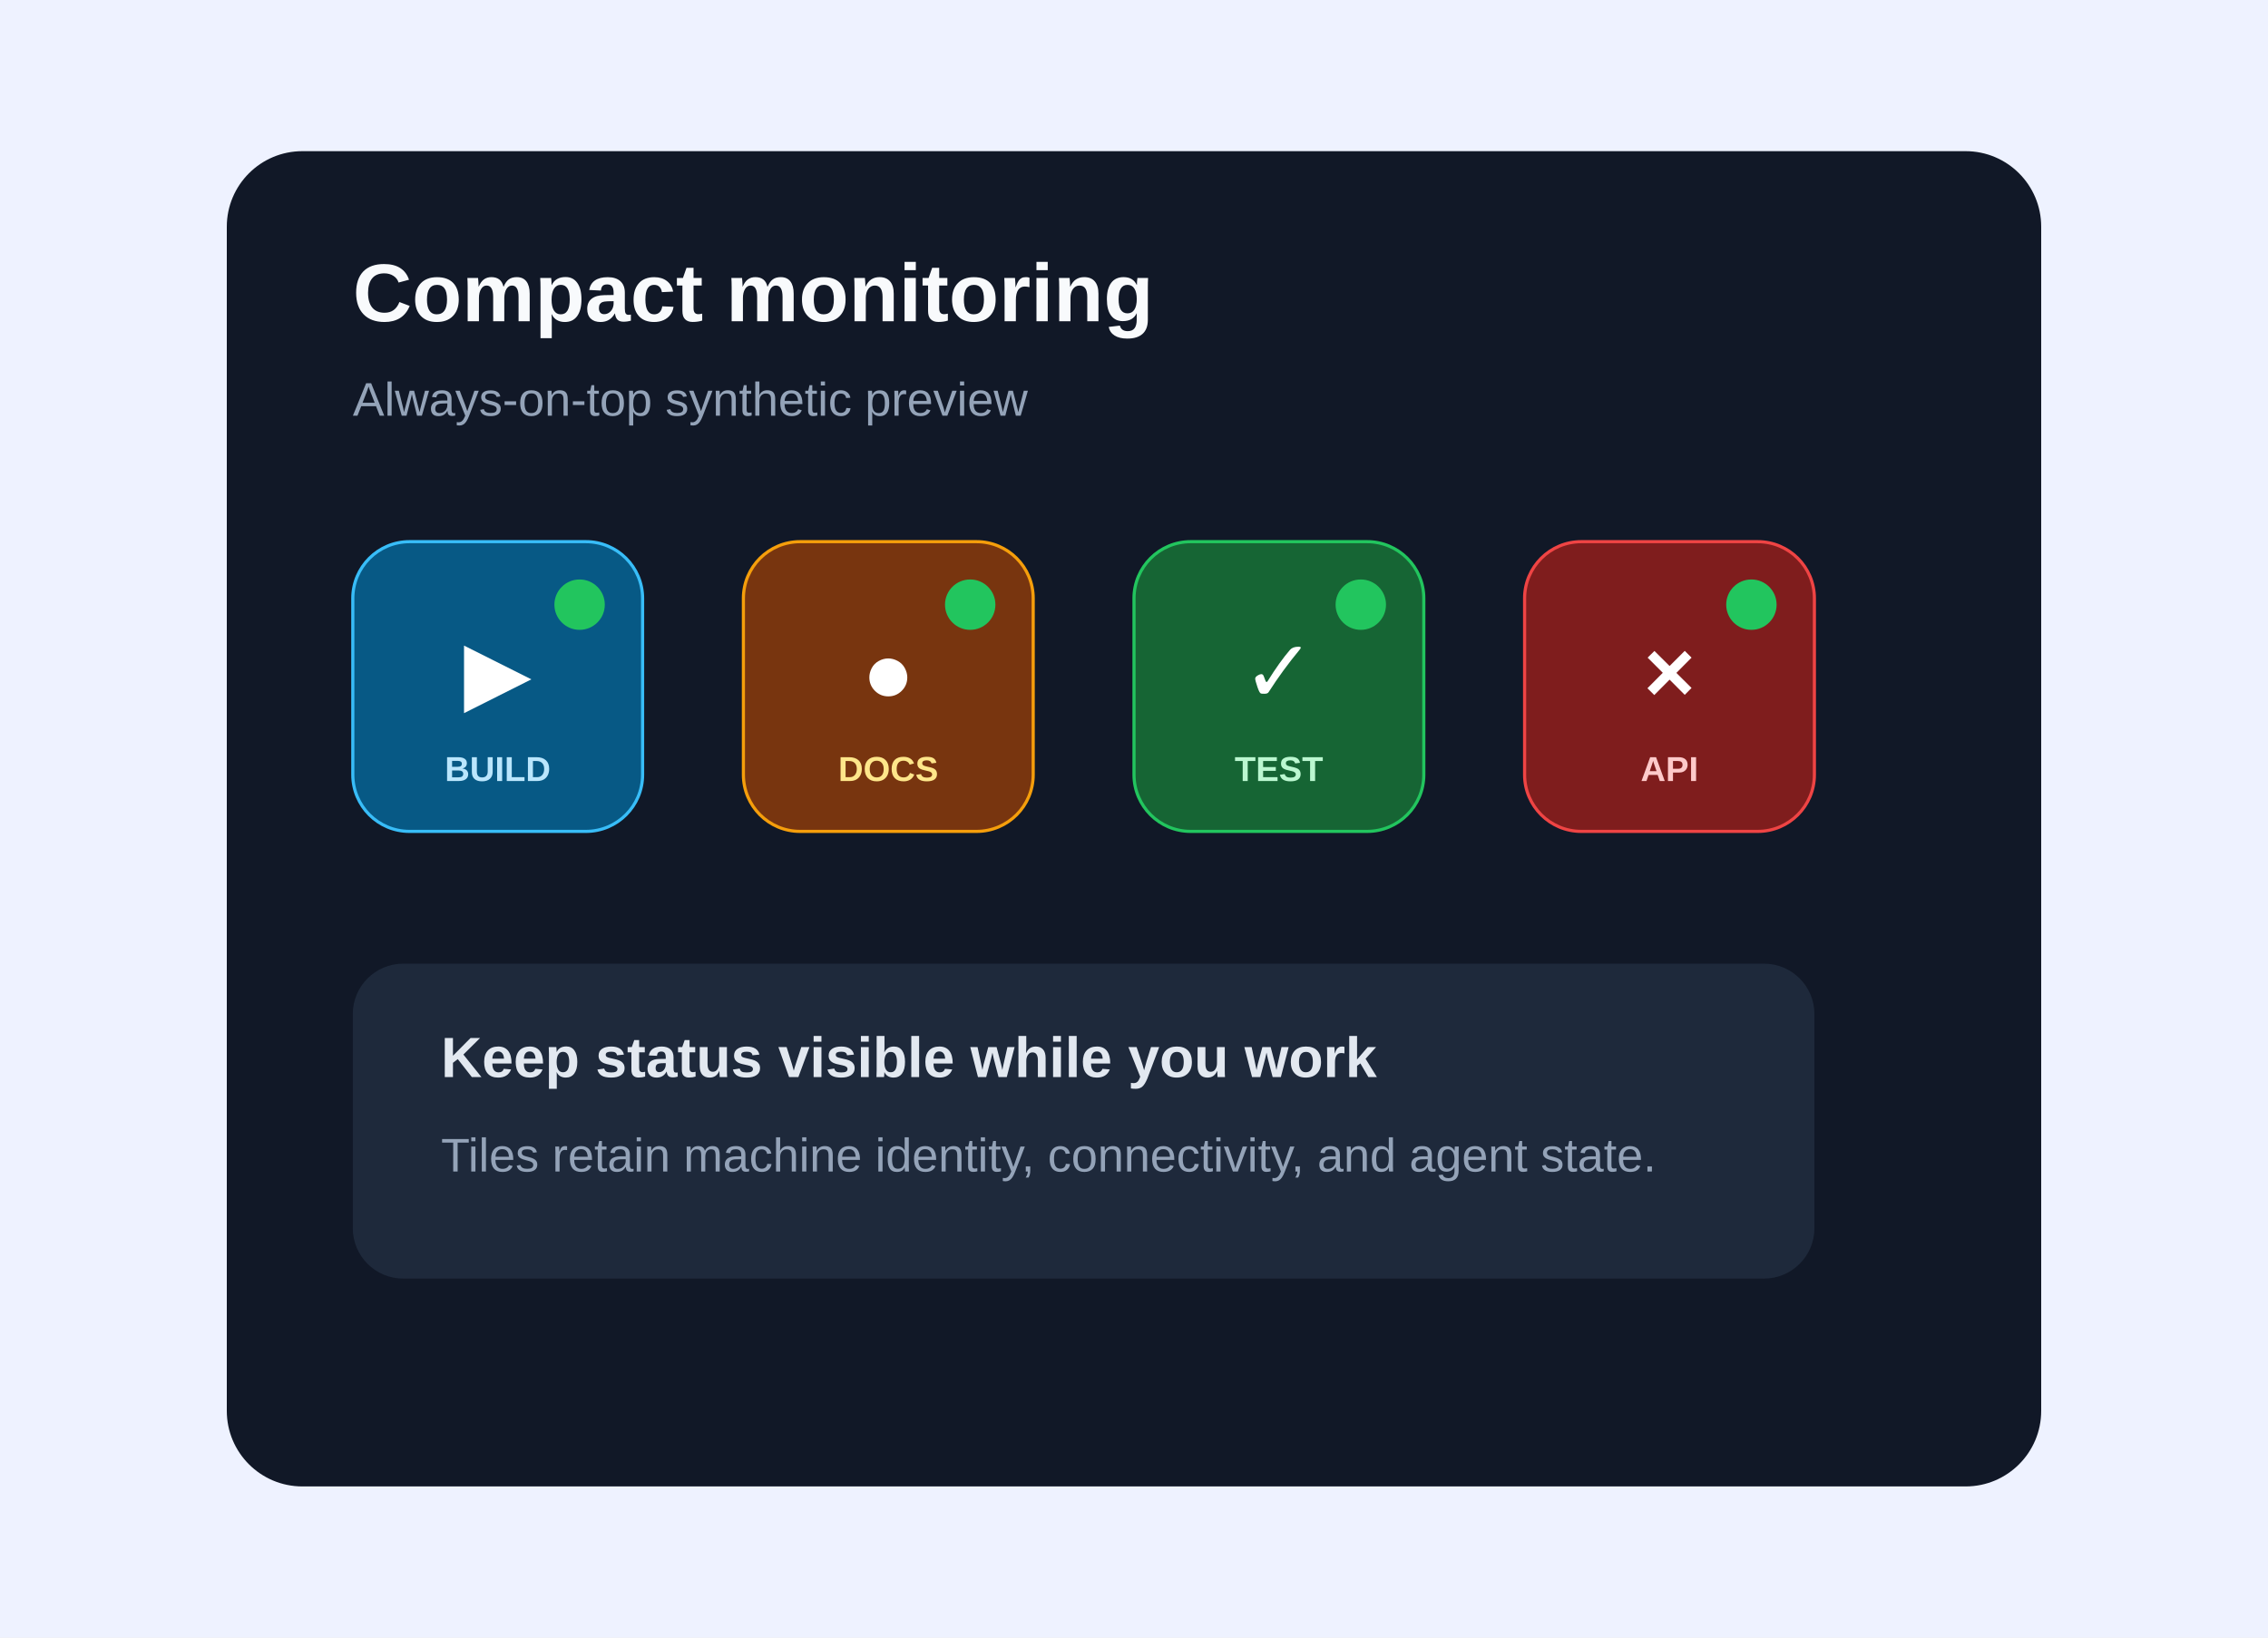
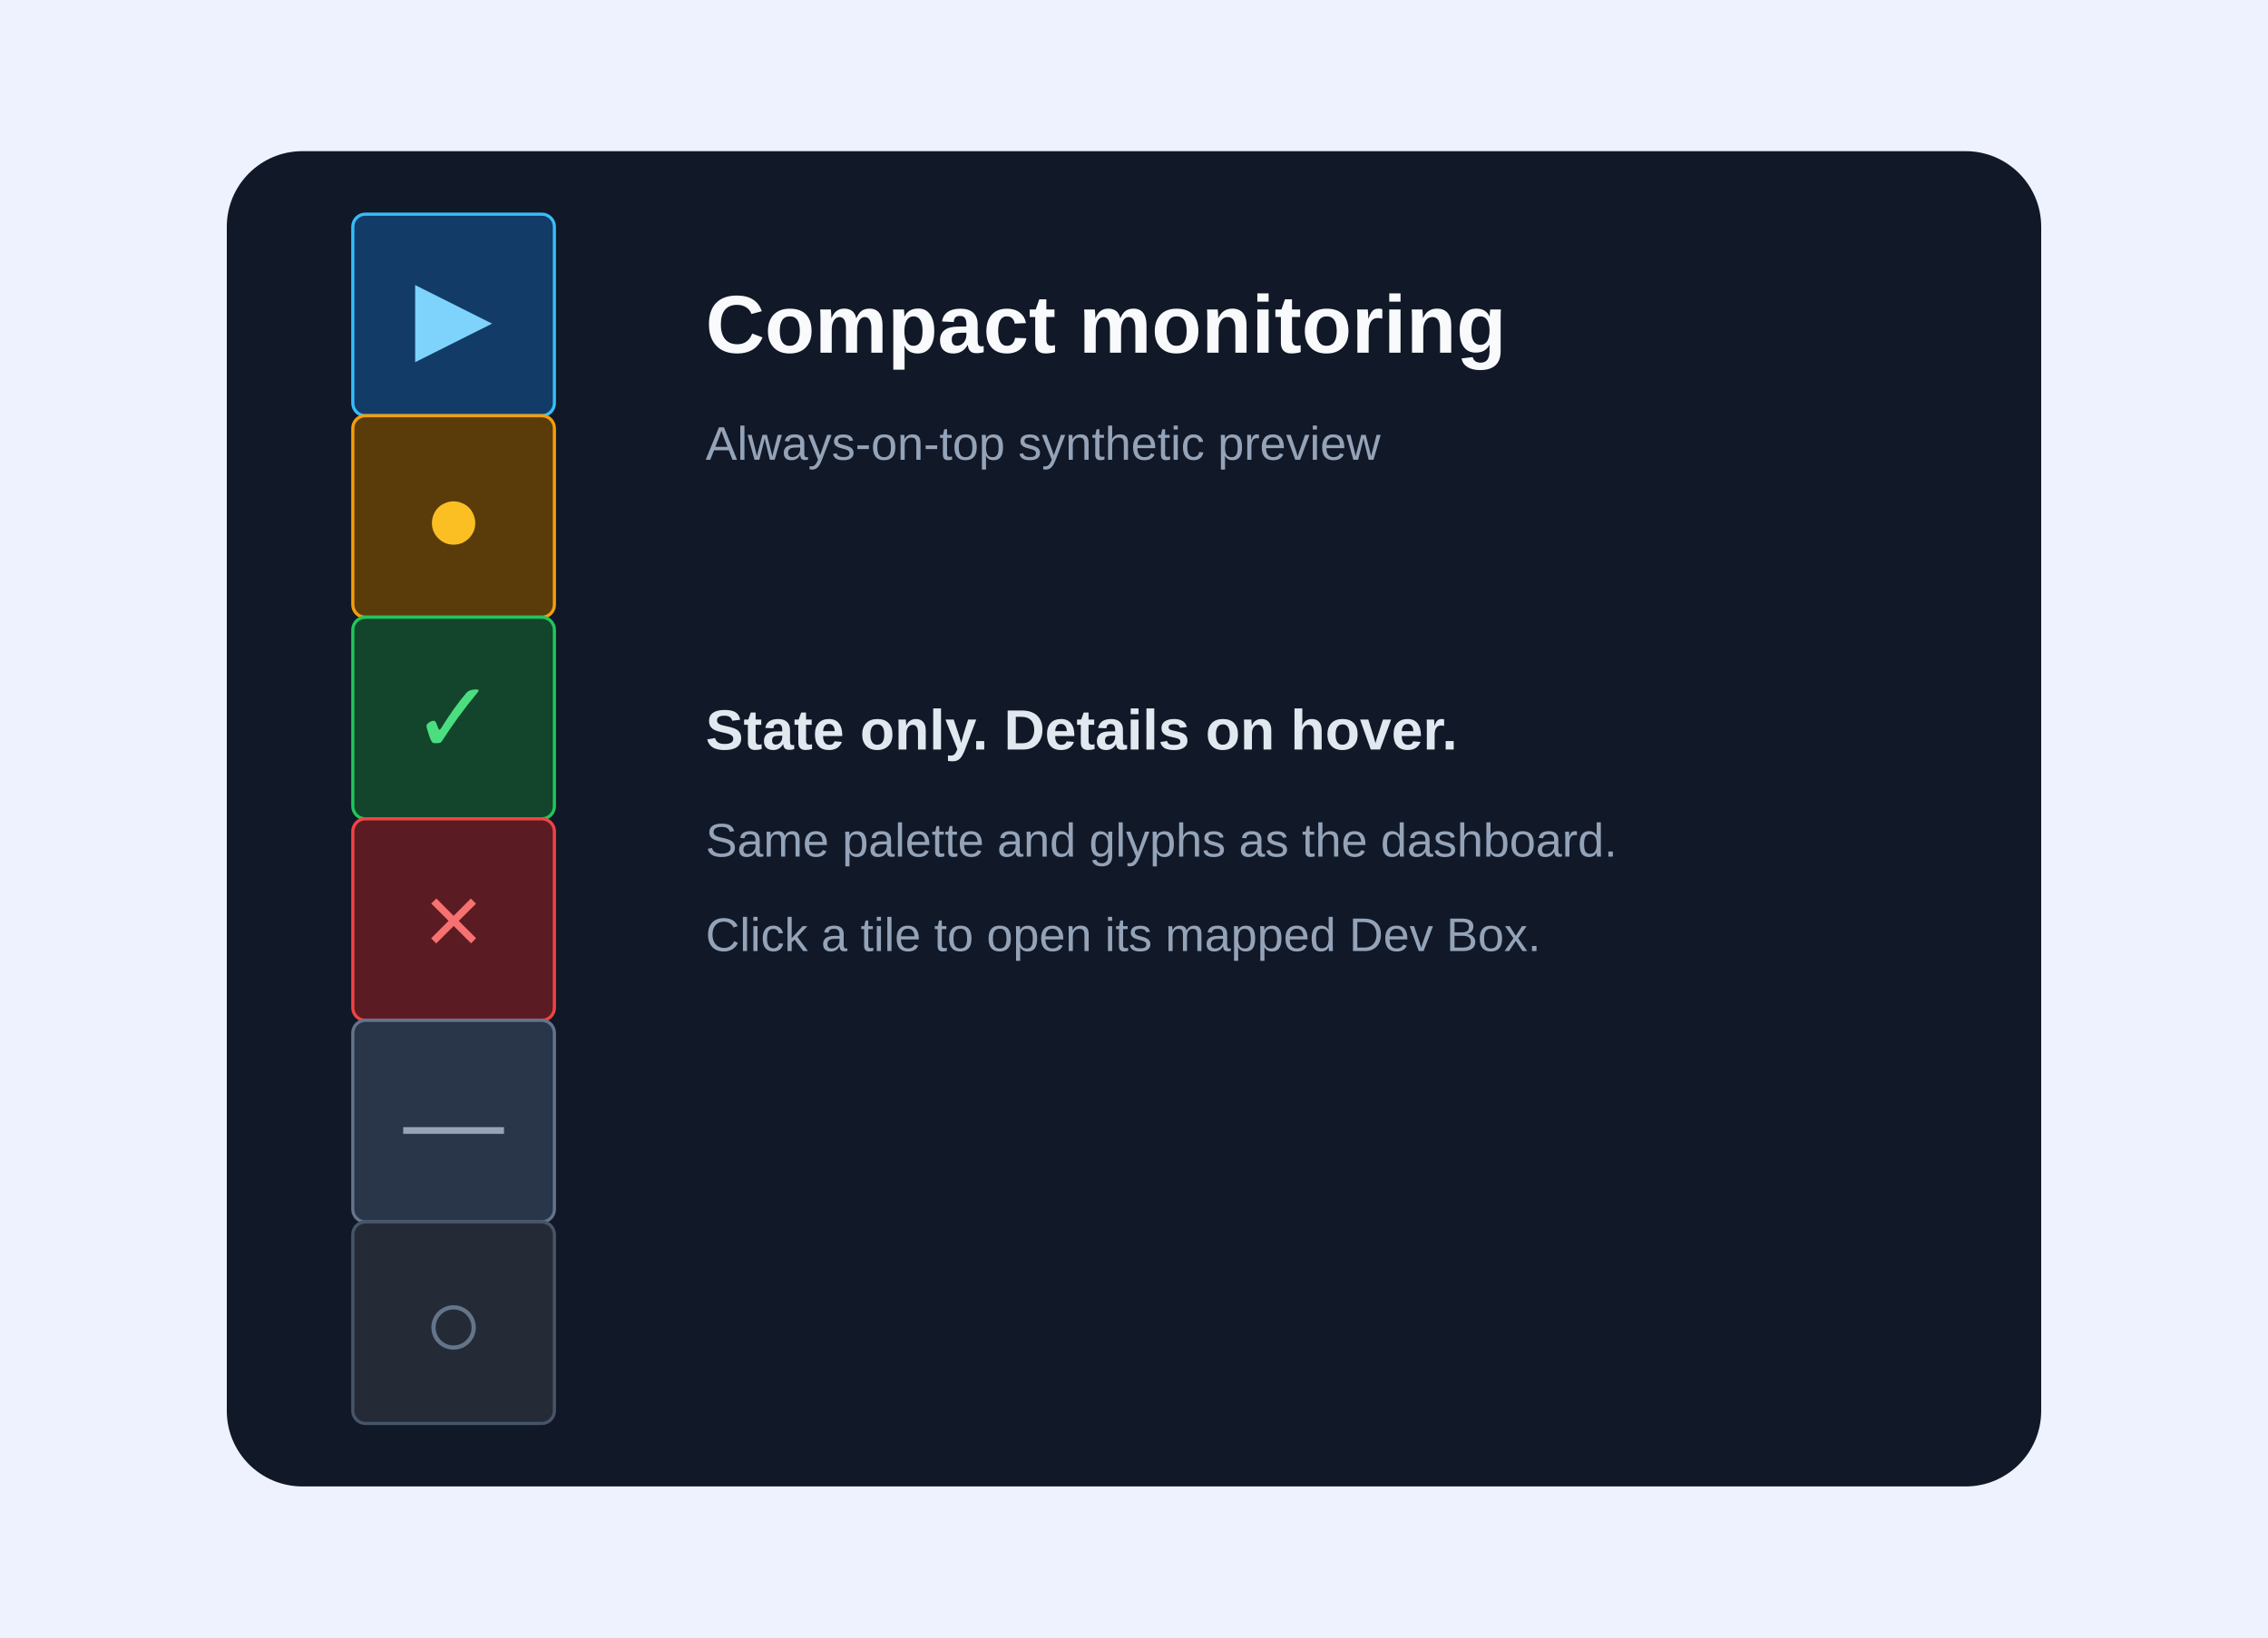
<svg xmlns="http://www.w3.org/2000/svg" width="720" height="520" viewBox="0 0 720 520" role="img" aria-labelledby="title desc">
  <rect width="720" height="520" fill="#eef2ff" />
  <rect x="72" y="48" width="576" height="424" rx="24" fill="#111827" />
-   <text x="112" y="102" fill="#f8fafc" font-family="Segoe UI,Arial" font-size="26" font-weight="700">Compact monitoring</text>
-   <text x="112" y="132" fill="#94a3b8" font-family="Segoe UI,Arial" font-size="15">Always-on-top synthetic preview</text>
-   <g font-family="Segoe UI,Arial" font-weight="700" text-anchor="middle">
-     <g transform="translate(112 172)">
-       <rect width="92" height="92" rx="18" fill="#075985" stroke="#38bdf8" />
-       <circle cx="72" cy="20" r="8" fill="#22c55e" />
-       <text x="46" y="51" fill="white" font-size="28">▶</text>
-       <text x="46" y="76" fill="#bae6fd" font-size="11">BUILD</text>
+   <text x="224" y="112" fill="#f8fafc" font-family="Segoe UI,Arial" font-size="26" font-weight="700">Compact monitoring</text>
+   <text x="224" y="146" fill="#94a3b8" font-family="Segoe UI,Arial" font-size="15">Always-on-top synthetic preview</text>
+   <g font-family="Segoe UI,Arial" font-size="32" text-anchor="middle" dominant-baseline="central">
+     <g id="executing" transform="translate(112 68)">
+       <rect width="64" height="64" rx="4" fill="#123b68" stroke="#38bdf8" />
+       <text x="32" y="32" fill="#7dd3fc">▶</text>
    </g>
-     <g transform="translate(236 172)">
-       <rect width="92" height="92" rx="18" fill="#78350f" stroke="#f59e0b" />
-       <circle cx="72" cy="20" r="8" fill="#22c55e" />
-       <text x="46" y="51" fill="white" font-size="28">●</text>
-       <text x="46" y="76" fill="#fde68a" font-size="11">DOCS</text>
+     <g id="waiting" transform="translate(112 132)">
+       <rect width="64" height="64" rx="4" fill="#5a3c0b" stroke="#f59e0b" />
+       <text x="32" y="32" fill="#fbbf24">●</text>
    </g>
-     <g transform="translate(360 172)">
-       <rect width="92" height="92" rx="18" fill="#166534" stroke="#22c55e" />
-       <circle cx="72" cy="20" r="8" fill="#22c55e" />
-       <text x="46" y="51" fill="white" font-size="28">✓</text>
-       <text x="46" y="76" fill="#bbf7d0" font-size="11">TEST</text>
+     <g id="succeeded" transform="translate(112 196)">
+       <rect width="64" height="64" rx="4" fill="#12452b" stroke="#22c55e" />
+       <text x="32" y="32" fill="#4ade80">✓</text>
    </g>
-     <g transform="translate(484 172)">
-       <rect width="92" height="92" rx="18" fill="#7f1d1d" stroke="#ef4444" />
-       <circle cx="72" cy="20" r="8" fill="#22c55e" />
-       <text x="46" y="51" fill="white" font-size="28">×</text>
-       <text x="46" y="76" fill="#fecaca" font-size="11">API</text>
+     <g id="failed" transform="translate(112 260)">
+       <rect width="64" height="64" rx="4" fill="#5a1c22" stroke="#ef4444" />
+       <text x="32" y="32" fill="#f87171">×</text>
+     </g>
+     <g id="idle" transform="translate(112 324)">
+       <rect width="64" height="64" rx="4" fill="#293548" stroke="#64748b" />
+       <text x="32" y="32" fill="#94a3b8">—</text>
+     </g>
+     <g id="offline" transform="translate(112 388)">
+       <rect width="64" height="64" rx="4" fill="#242b37" stroke="#475569" />
+       <text x="32" y="32" fill="#64748b">○</text>
    </g>
  </g>
-   <rect x="112" y="306" width="464" height="100" rx="16" fill="#1e293b" />
-   <text x="140" y="342" fill="#e2e8f0" font-family="Segoe UI,Arial" font-size="18" font-weight="700">Keep status visible while you work</text>
-   <text x="140" y="372" fill="#94a3b8" font-family="Segoe UI,Arial" font-size="15">Tiles retain machine identity, connectivity, and agent state.</text>
+   <text x="224" y="238" fill="#e2e8f0" font-family="Segoe UI,Arial" font-size="18" font-weight="700">State only. Details on hover.</text>
+   <text x="224" y="272" fill="#94a3b8" font-family="Segoe UI,Arial" font-size="15">Same palette and glyphs as the dashboard.</text>
+   <text x="224" y="302" fill="#94a3b8" font-family="Segoe UI,Arial" font-size="15">Click a tile to open its mapped Dev Box.</text>
</svg>
